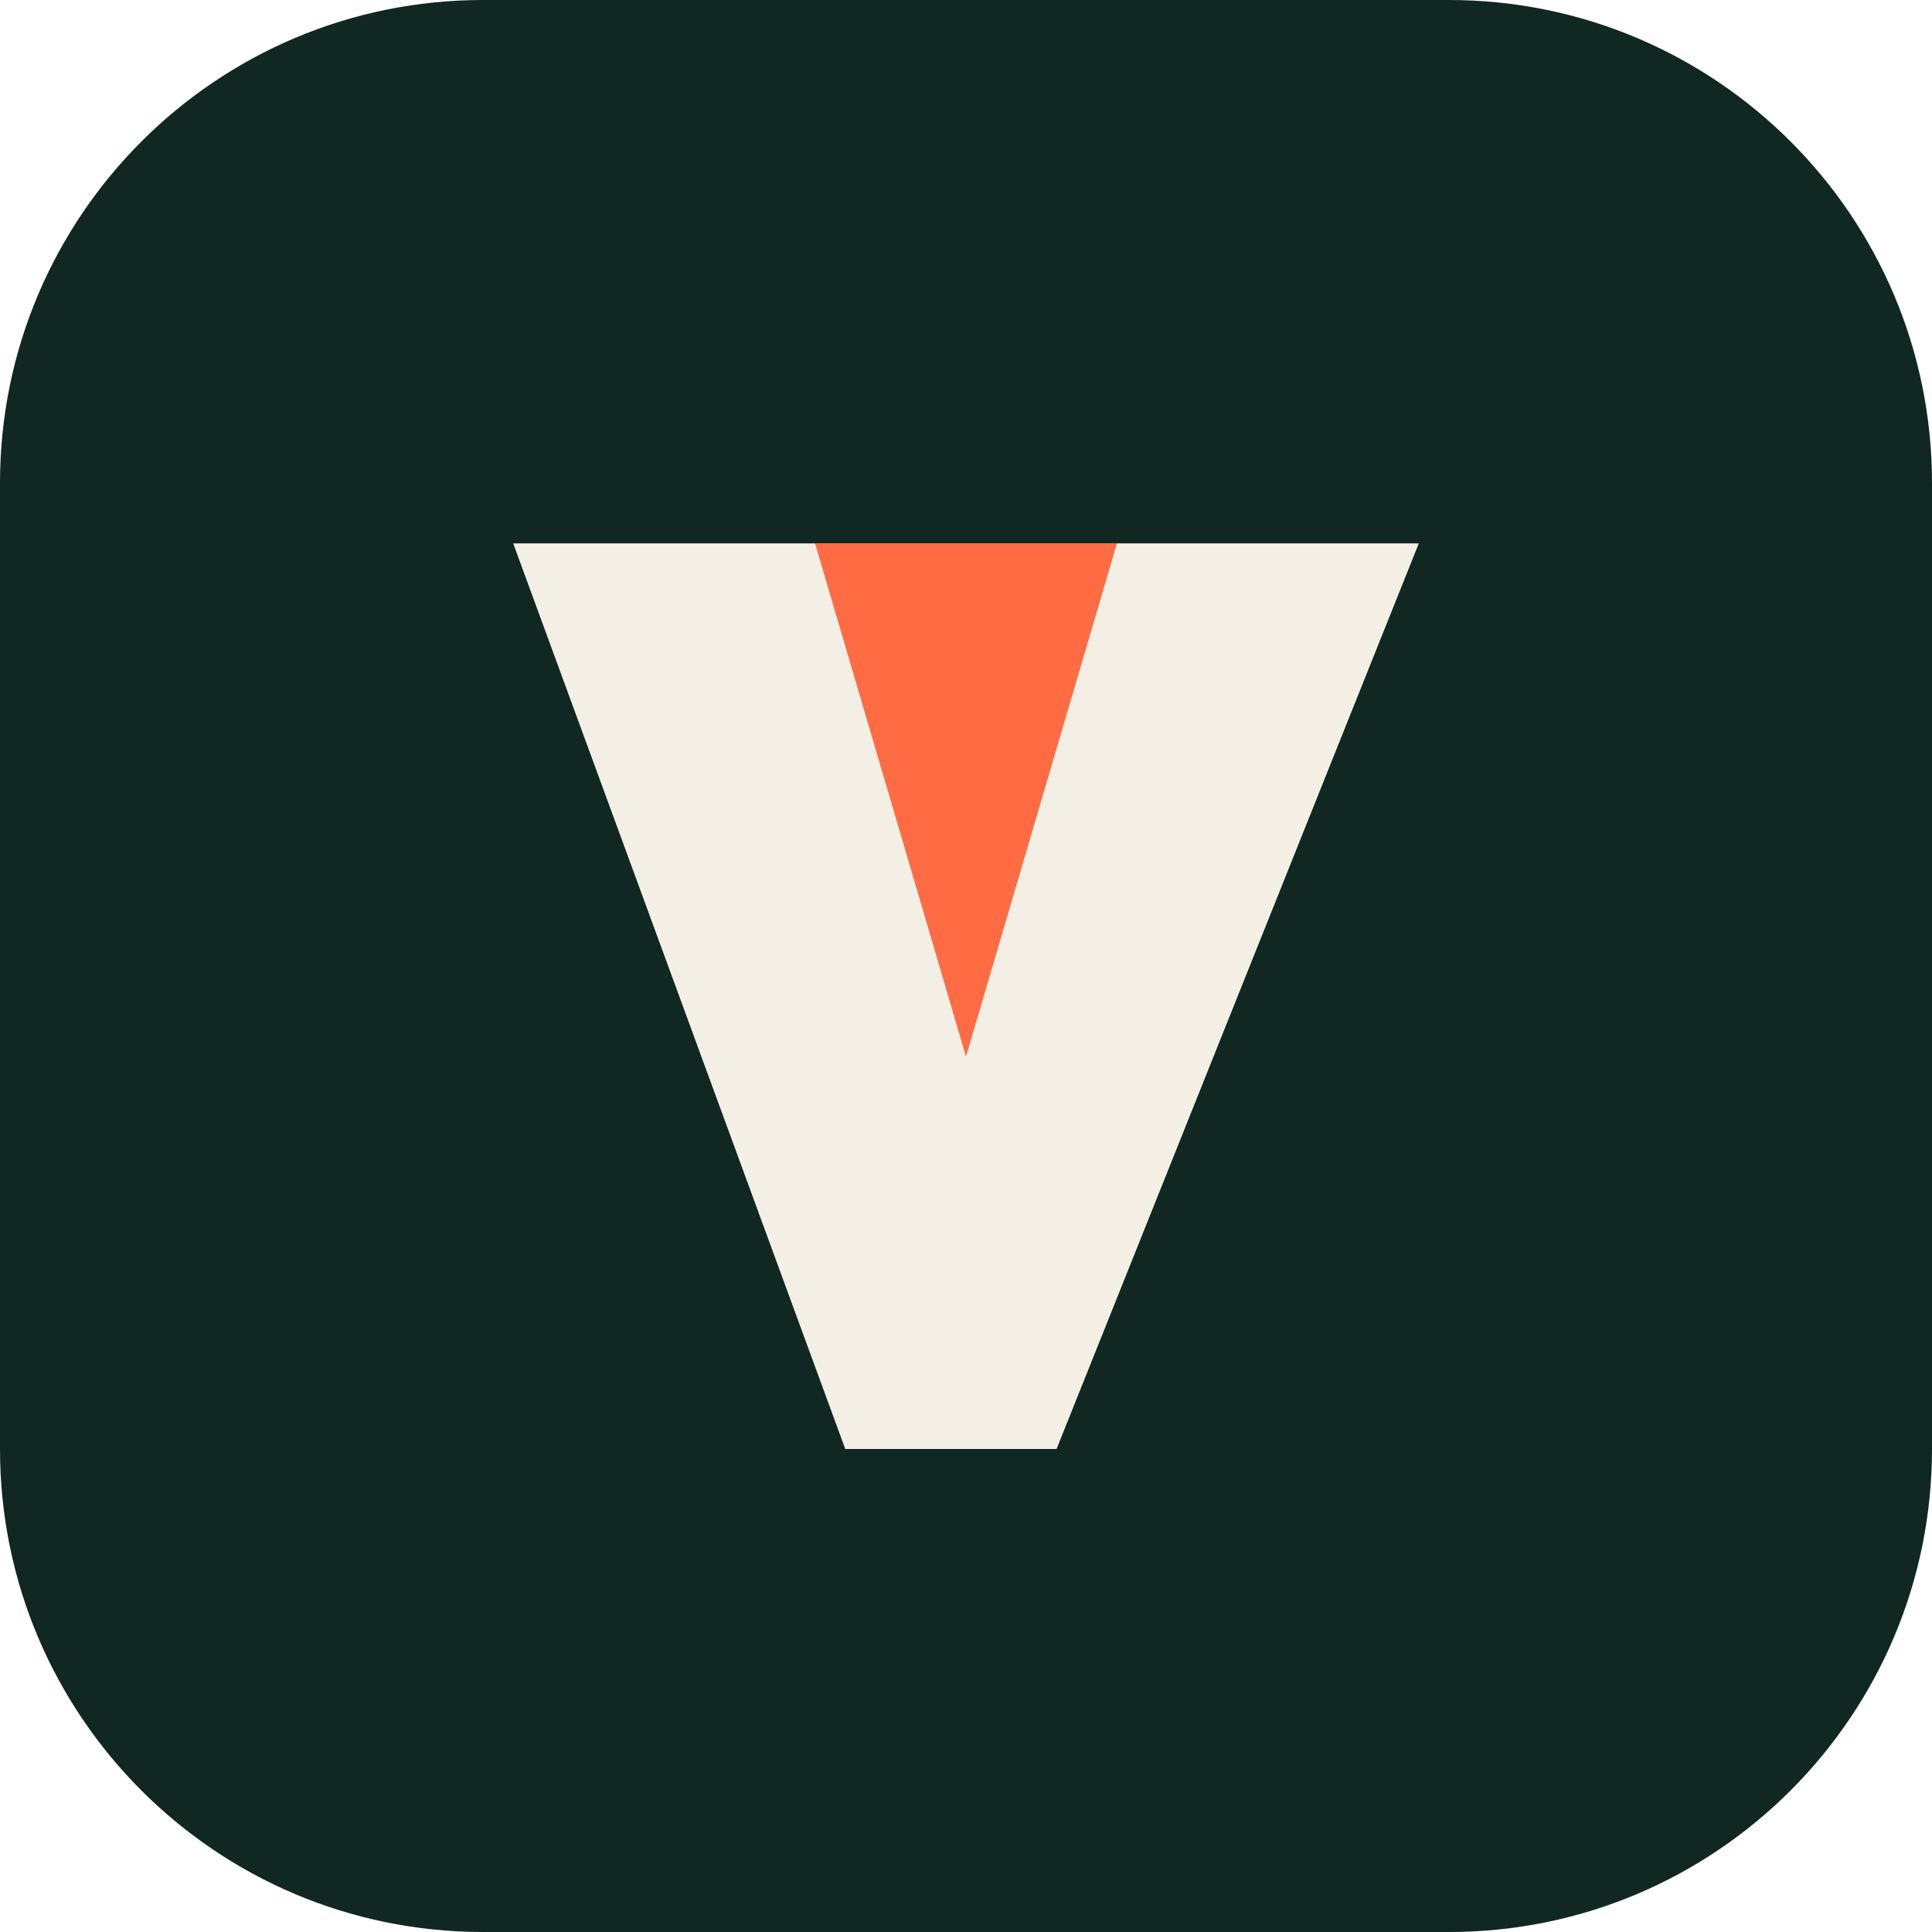
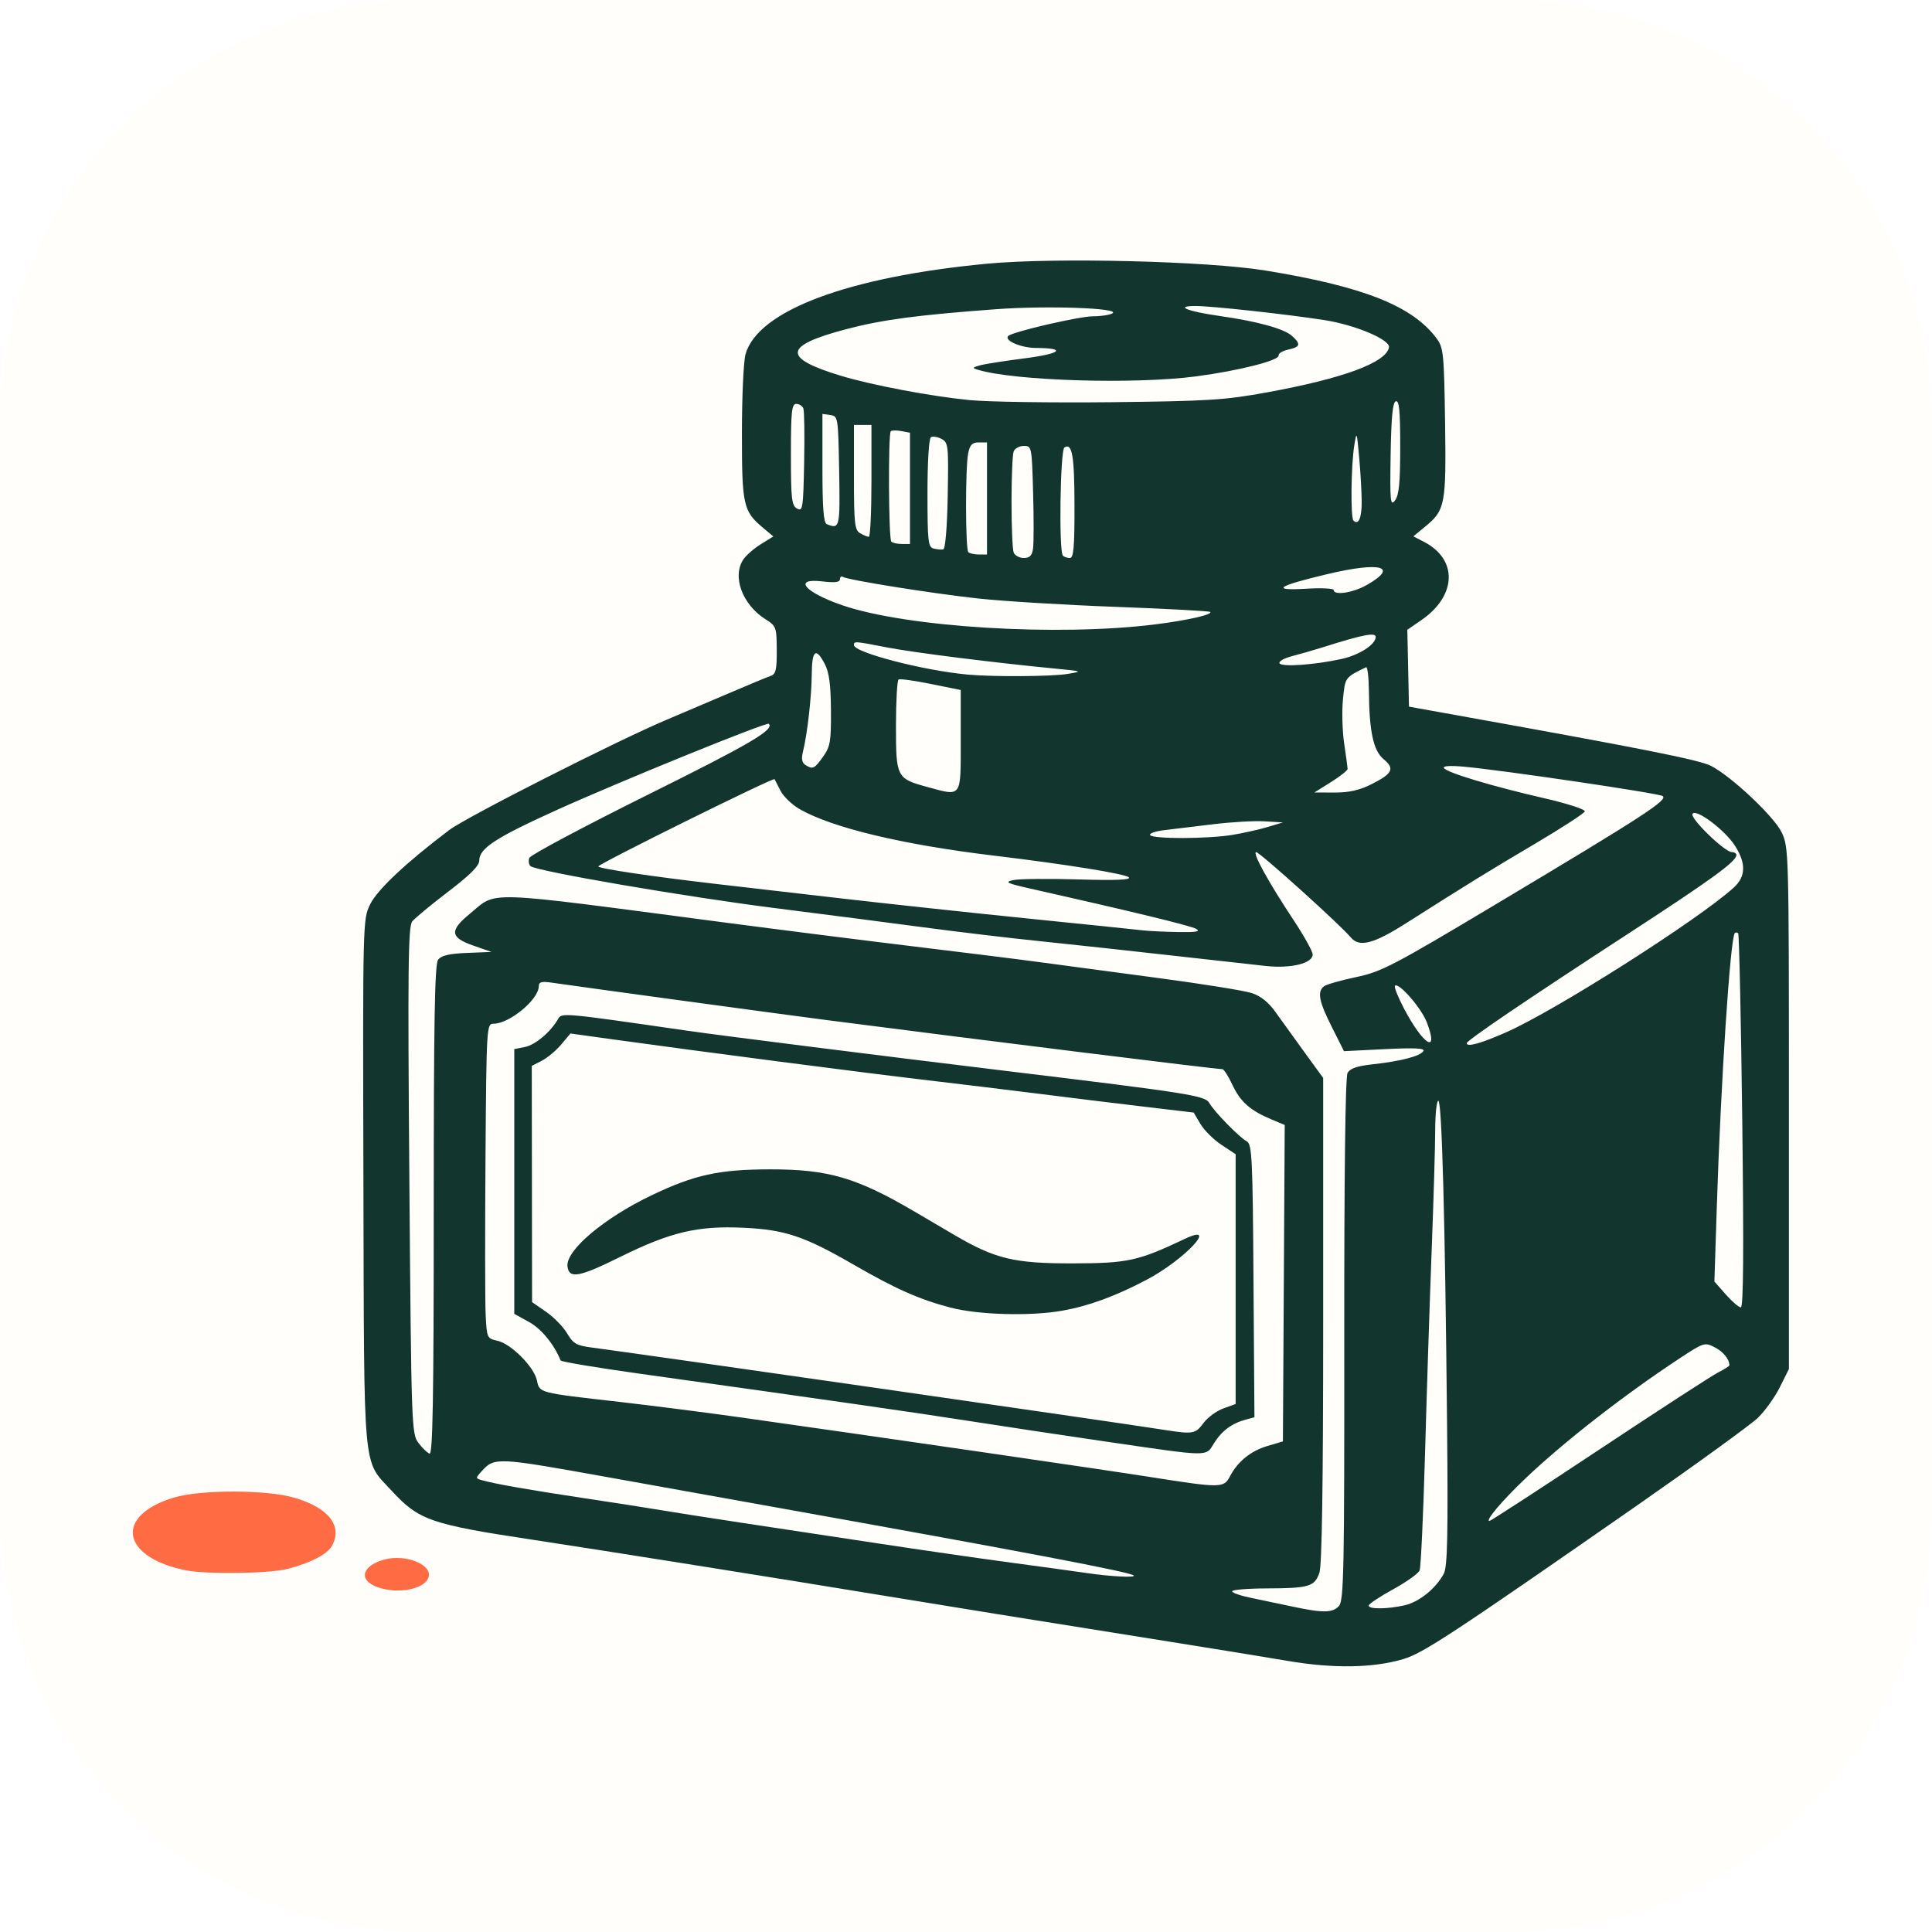
- <svg xmlns="http://www.w3.org/2000/svg" viewBox="0 0 64 64">
-   <rect width="64" height="64" rx="16" fill="#102722" />
-   <path d="M17 18h30L35 48h-7L17 18Z" fill="#f4efe5" />
-   <path d="M27 18h10l-5 17-5-17Z" fill="#ff6b42" />
+ <svg xmlns="http://www.w3.org/2000/svg" width="64" height="64" viewBox="0 0 64 64" role="img" aria-labelledby="title">
+   <rect width="64" height="64" rx="14" fill="#fffefb" />
+   <g transform="translate(3,7) scale(.116)">
+     <g id="tintero">
+       <path id="bote" fill="#12352d" fill-rule="evenodd" d="M342.00,413.98 C335.68,412.91 320.38,410.42 308.00,408.45 C269.06,402.25 243.10,398.07 224.50,395.00 C198.94,390.78 145.36,382.25 126.50,379.40 C97.16,374.98 93.76,373.80 86.03,365.42 C77.61,356.29 78.14,362.04 77.92,277.33 C77.73,202.32 77.73,202.18 79.88,197.84 C81.94,193.67 90.19,185.93 102.44,176.68 C107.36,172.97 150.40,151.14 164.50,145.20 C168.35,143.58 176.22,140.23 182.00,137.75 C187.78,135.28 193.29,132.98 194.25,132.66 C195.69,132.17 195.99,130.87 195.96,125.28 C195.92,118.77 195.80,118.42 192.75,116.50 C186.07,112.29 183.11,104.15 186.50,99.30 C187.32,98.13 189.57,96.19 191.49,95.01 L194.98,92.85 L191.95,90.31 C186.38,85.62 186.00,83.87 186.01,63.30 C186.01,52.96 186.47,42.86 187.03,40.85 C190.49,28.37 216.35,18.68 256.15,14.95 C275.42,13.14 319.01,14.22 335.50,16.91 C363.54,21.48 377.50,27.02 384.41,36.32 C386.35,38.94 386.52,40.66 386.81,60.22 C387.15,83.64 386.83,85.35 381.24,89.95 L377.76,92.82 L380.79,94.39 C390.51,99.42 390.16,109.78 380.03,116.75 L376.03,119.50 L376.27,130.48 L376.50,141.45 L386.00,143.16 C444.12,153.60 459.38,156.63 462.83,158.41 C468.62,161.41 480.72,172.79 482.90,177.30 C484.97,181.58 485.00,182.53 485.00,256.12 L485.00,330.61 L482.42,335.78 C481.01,338.62 478.19,342.55 476.17,344.52 C474.15,346.48 458.32,357.95 441.00,370.01 C388.61,406.46 380.52,411.77 374.85,413.45 C366.27,416.00 354.91,416.18 342.00,413.98 Z M356.55,398.22 C357.89,396.65 358.07,387.39 358.02,322.18 C357.98,275.38 358.33,247.26 358.95,246.10 C359.66,244.76 361.61,244.08 366.21,243.58 C374.19,242.71 379.72,241.26 380.61,239.82 C381.12,238.99 378.18,238.84 369.63,239.26 L357.94,239.84 L354.47,232.94 C350.77,225.60 350.24,222.82 352.25,221.30 C352.94,220.78 357.05,219.60 361.39,218.69 C368.64,217.17 371.84,215.51 401.39,197.84 C443.68,172.57 450.73,167.99 448.89,166.96 C447.39,166.12 403.23,159.60 392.20,158.60 C388.25,158.24 386.12,158.38 386.49,158.99 C387.30,160.29 400.26,164.20 414.97,167.57 C421.71,169.12 426.90,170.80 426.71,171.37 C426.52,171.94 420.10,176.11 412.43,180.64 C398.82,188.69 393.76,191.81 375.60,203.35 C366.33,209.24 362.29,210.26 359.87,207.34 C357.02,203.87 333.87,183.00 332.88,183.00 C331.64,183.00 336.36,191.57 343.65,202.57 C346.59,207.01 349.00,211.36 349.00,212.24 C349.00,214.76 342.81,216.28 335.70,215.52 C332.29,215.16 320.05,213.79 308.50,212.49 C296.95,211.18 280.30,209.38 271.50,208.47 C262.70,207.57 247.40,205.75 237.50,204.42 C227.60,203.10 208.70,200.65 195.50,198.99 C169.92,195.76 127.08,188.40 125.62,186.99 C125.13,186.52 124.99,185.46 125.31,184.63 C125.63,183.81 140.95,175.65 159.36,166.50 C188.44,152.06 195.34,148.01 193.69,146.35 C193.10,145.76 151.48,162.68 133.47,170.82 C115.64,178.88 111.00,181.90 111.00,185.42 C111.00,186.90 108.35,189.55 102.13,194.29 C97.25,198.01 92.63,201.83 91.87,202.78 C90.69,204.23 90.56,215.85 91.04,276.75 C91.60,347.02 91.67,349.08 93.62,351.69 C94.72,353.17 96.16,354.55 96.81,354.77 C97.72,355.07 98.00,338.84 98.00,285.27 C98.00,230.91 98.28,215.01 99.25,213.72 C100.16,212.52 102.39,211.99 107.50,211.78 L114.50,211.50 L109.25,209.67 C102.67,207.37 102.46,205.40 108.28,200.63 C116.33,194.03 110.78,193.85 180.50,203.02 C197.00,205.19 221.75,208.32 235.50,209.98 C249.25,211.64 265.45,213.66 271.50,214.48 C277.55,215.29 292.71,217.32 305.19,218.99 C317.67,220.65 329.58,222.57 331.65,223.26 C334.10,224.06 336.42,225.90 338.26,228.50 C339.82,230.70 343.55,235.87 346.55,240.00 L352.00,247.49 L352.00,316.60 C352.00,363.64 351.65,386.69 350.92,388.81 C349.54,392.75 347.94,393.22 335.86,393.26 C330.43,393.28 326.00,393.65 326.00,394.08 C326.00,394.51 328.36,395.34 331.25,395.93 C334.14,396.52 339.43,397.63 343.00,398.40 C351.96,400.33 354.77,400.29 356.55,398.22 Z M375.36,398.06 C379.46,397.11 384.33,393.13 386.47,389.00 C387.49,387.04 387.68,377.86 387.38,346.50 C386.82,288.32 385.90,254.00 384.89,254.00 C384.40,254.00 384.00,257.71 383.99,262.25 C383.99,266.79 383.53,282.43 382.97,297.00 C382.41,311.57 381.56,337.68 381.08,355.00 C380.59,372.32 379.90,387.22 379.54,388.11 C379.19,389.00 375.77,391.44 371.95,393.53 C368.13,395.62 365.00,397.71 365.00,398.17 C365.00,399.25 370.46,399.19 375.36,398.06 Z M297.90,389.57 C296.91,388.58 266.92,382.87 195.00,369.99 C185.93,368.36 164.65,364.54 147.71,361.50 C115.83,355.77 115.35,355.75 111.67,359.82 C109.92,361.75 109.92,361.84 111.68,362.34 C115.45,363.41 125.02,365.10 141.05,367.51 C150.15,368.87 160.05,370.42 163.05,370.94 C166.05,371.45 176.15,373.03 185.50,374.45 C194.85,375.86 212.62,378.55 225.00,380.43 C237.38,382.31 254.47,384.78 263.00,385.92 C271.52,387.06 281.20,388.39 284.50,388.88 C291.16,389.86 298.57,390.24 297.90,389.57 Z M430.80,353.64 C447.69,342.44 462.96,332.52 464.75,331.61 C466.54,330.70 468.00,329.77 468.00,329.56 C468.00,327.80 466.28,325.68 463.82,324.41 C460.96,322.93 460.71,323.01 453.69,327.63 C437.96,337.99 420.57,351.54 409.65,361.96 C403.03,368.27 398.20,374.00 399.49,374.00 C399.83,374.00 413.92,364.84 430.80,353.64 Z M325.38,361.25 C327.58,357.02 331.35,353.98 336.14,352.57 L340.50,351.28 L340.76,306.09 L341.02,260.91 L337.26,259.34 C331.20,256.81 328.37,254.32 326.11,249.52 C324.94,247.03 323.65,244.99 323.24,244.98 C320.77,244.91 255.86,236.86 210.00,230.93 C196.60,229.20 142.66,221.85 131.75,220.28 C128.79,219.85 128.00,220.07 128.00,221.29 C128.00,225.06 119.63,232.00 115.08,232.00 C113.10,232.00 113.06,232.66 112.78,270.25 C112.63,291.29 112.65,311.51 112.83,315.19 C113.16,321.72 113.24,321.89 116.18,322.54 C120.08,323.40 126.61,329.93 127.46,333.83 C128.26,337.48 127.73,337.34 150.90,339.98 C160.47,341.08 176.22,343.09 185.90,344.46 C224.31,349.88 288.31,359.20 302.50,361.43 C322.82,364.63 323.62,364.63 325.38,361.25 Z M471.68,259.85 C471.32,230.61 470.79,206.46 470.51,206.18 C470.23,205.90 469.80,205.87 469.55,206.12 C468.26,207.41 465.54,248.82 464.40,284.56 L463.72,305.62 L466.97,309.31 C468.75,311.34 470.68,313.00 471.27,313.00 C472.01,313.00 472.13,297.03 471.68,259.85 Z M381.60,231.61 C380.02,227.49 373.57,220.09 372.49,221.17 C372.20,221.47 373.35,224.36 375.05,227.61 C380.58,238.14 385.16,240.94 381.60,231.61 Z M404.21,234.47 C418.30,228.27 459.13,202.32 469.25,193.12 C472.69,190.00 472.81,186.24 469.63,181.23 C466.78,176.72 458.45,170.46 457.46,172.07 C456.69,173.31 466.67,183.00 468.71,183.00 C469.42,183.00 470.00,183.37 470.00,183.81 C470.00,185.69 463.08,190.70 438.00,207.02 C410.43,224.95 393.00,236.78 393.00,237.55 C393.00,238.75 396.91,237.68 404.21,234.47 Z M315.75,204.92 C314.23,204.03 297.55,199.98 268.50,193.44 C261.58,191.88 260.90,191.55 263.50,190.98 C265.15,190.63 273.48,190.54 282.00,190.79 C292.78,191.11 297.20,190.93 296.50,190.20 C295.55,189.20 278.43,186.45 258.00,184.00 C232.01,180.89 211.89,176.08 202.53,170.74 C200.35,169.49 197.87,167.13 197.03,165.48 C196.19,163.84 195.42,162.35 195.33,162.16 C195.04,161.60 145.00,186.37 145.00,187.08 C145.00,187.68 160.20,189.95 178.00,192.01 C182.12,192.49 197.20,194.24 211.50,195.89 C225.80,197.55 251.00,200.27 267.50,201.94 C284.00,203.61 298.85,205.14 300.50,205.34 C302.15,205.54 306.65,205.75 310.50,205.82 C315.70,205.91 317.05,205.68 315.75,204.92 Z M326.12,178.07 C329.21,177.56 333.71,176.55 336.12,175.83 L340.50,174.51 L335.23,174.20 C332.33,174.03 325.80,174.40 320.73,175.02 C315.65,175.64 309.37,176.40 306.77,176.70 C304.17,177.00 302.28,177.64 302.58,178.13 C303.29,179.28 318.98,179.24 326.12,178.07 Z M248.50,151.10 L248.50,136.70 L240.00,134.98 C235.32,134.03 231.16,133.45 230.75,133.69 C230.34,133.92 230.00,139.87 230.00,146.90 C230.00,161.68 230.17,162.00 239.04,164.42 C248.88,167.10 248.50,167.63 248.50,151.10 Z M365.94,163.53 C371.85,160.54 372.50,159.13 369.24,156.44 C366.35,154.06 365.15,148.52 365.06,137.17 C365.03,133.13 364.66,130.00 364.25,130.20 C358.19,133.15 358.27,133.04 357.65,139.35 C357.31,142.73 357.47,148.43 358.00,152.00 C358.53,155.57 358.97,158.84 358.98,159.25 C358.99,159.66 356.86,161.34 354.25,162.98 L349.50,165.96 L355.28,165.98 C359.48,165.99 362.40,165.32 365.94,163.53 Z M209.18,155.75 C211.25,152.85 211.49,151.42 211.43,142.50 C211.38,135.11 210.92,131.65 209.66,129.25 C207.11,124.40 206.01,125.29 205.95,132.25 C205.90,138.66 204.69,149.27 203.43,154.36 C202.94,156.33 203.16,157.48 204.11,158.09 C206.25,159.44 206.69,159.24 209.18,155.75 Z M279.00,132.11 C283.40,131.38 283.33,131.34 275.50,130.59 C258.07,128.91 235.09,126.02 227.50,124.55 C218.17,122.74 218.00,122.73 218.00,123.87 C218.00,125.99 237.92,131.16 250.50,132.30 C257.89,132.97 274.46,132.86 279.00,132.11 Z M357.24,127.84 C362.30,126.74 367.00,123.70 367.00,121.54 C367.00,120.17 363.28,120.89 352.00,124.47 C349.52,125.26 345.57,126.39 343.22,127.00 C340.85,127.60 339.21,128.54 339.55,129.09 C340.23,130.18 349.54,129.53 357.24,127.84 Z M304.00,117.97 C313.11,116.83 320.49,115.16 319.74,114.41 C319.48,114.15 307.40,113.50 292.89,112.96 C278.37,112.43 260.65,111.35 253.50,110.57 C240.27,109.13 216.29,105.30 214.82,104.39 C214.37,104.11 214.00,104.42 214.00,105.08 C214.00,105.93 212.55,106.11 209.00,105.69 C200.44,104.67 203.84,108.77 214.65,112.49 C233.01,118.81 276.06,121.45 304.00,117.97 Z M364.42,106.73 C373.73,101.43 368.49,99.97 353.19,103.61 C338.77,107.03 336.83,108.39 347.25,107.77 C351.51,107.51 355.00,107.68 355.00,108.15 C355.00,109.78 360.53,108.95 364.42,106.73 Z M269.15,96.25 C269.36,94.74 269.37,87.54 269.16,80.25 C268.80,67.21 268.76,67.00 266.51,67.00 C265.25,67.00 263.94,67.71 263.61,68.58 C263.27,69.45 263.00,75.94 263.00,83.00 C263.00,90.06 263.27,96.55 263.61,97.42 C263.94,98.29 265.24,99.00 266.49,99.00 C268.22,99.00 268.86,98.34 269.15,96.25 Z M280.98,84.25 C280.97,69.78 280.33,66.06 278.11,67.43 C276.90,68.18 276.48,97.15 277.67,98.33 C278.03,98.70 278.93,99.00 279.67,99.00 C280.72,99.00 281.00,95.88 280.98,84.25 Z M256.00,82.00 L256.00,66.00 L253.62,66.00 C251.76,66.00 251.11,66.68 250.62,69.12 C249.79,73.31 249.82,96.49 250.67,97.33 C251.03,97.70 252.38,98.00 253.67,98.00 L256.00,98.00 L256.00,82.00 Z M244.78,81.22 C245.04,66.86 244.95,66.04 243.01,65.00 C241.88,64.40 240.52,64.18 239.98,64.51 C239.41,64.87 239.00,71.54 239.00,80.49 C239.00,94.28 239.18,95.90 240.75,96.30 C241.71,96.55 242.95,96.66 243.50,96.55 C244.10,96.42 244.61,90.26 244.78,81.22 Z M234.00,79.12 L234.00,63.23 L231.52,62.76 C230.16,62.50 228.81,62.52 228.52,62.81 C227.75,63.58 227.89,93.55 228.67,94.33 C229.03,94.70 230.38,95.00 231.67,95.00 L234.00,95.00 L234.00,79.12 Z M223.00,77.00 L223.00,61.00 L220.50,61.00 L218.00,61.00 L218.00,75.95 C218.00,89.13 218.21,91.02 219.75,91.92 C220.71,92.48 221.84,92.95 222.25,92.97 C222.66,92.99 223.00,85.80 223.00,77.00 Z M213.78,74.25 C213.50,58.77 213.46,58.49 211.25,58.18 L209.00,57.86 L209.00,73.35 C209.00,84.80 209.33,88.96 210.25,89.34 C213.95,90.83 214.06,90.39 213.78,74.25 Z M363.00,83.09 C363.00,80.46 362.68,74.75 362.29,70.40 C361.60,62.74 361.56,62.64 360.86,67.00 C359.95,72.73 359.80,87.46 360.64,88.31 C362.05,89.72 363.00,87.63 363.00,83.09 Z M203.56,56.30 C203.29,55.58 202.37,55.00 201.53,55.00 C200.23,55.00 200.00,57.14 200.00,69.45 C200.00,82.17 200.21,84.02 201.75,84.88 C203.38,85.79 203.52,84.85 203.78,71.73 C203.93,63.95 203.83,57.01 203.56,56.30 Z M374.00,67.23 C374.00,56.96 373.71,53.93 372.75,54.25 C371.84,54.55 371.44,58.71 371.26,69.58 C371.05,82.95 371.18,84.30 372.51,82.56 C373.66,81.06 374.00,77.53 374.00,67.23 Z M336.00,51.70 C357.74,47.72 369.95,43.22 370.79,38.87 C371.21,36.69 361.29,32.48 352.50,31.09 C341.75,29.40 319.97,27.02 315.50,27.04 C309.49,27.07 313.11,28.55 322.50,29.90 C333.31,31.45 340.81,33.52 343.10,35.59 C345.71,37.95 345.49,38.73 342.02,39.49 C340.39,39.85 339.15,40.60 339.27,41.16 C339.59,42.57 327.92,45.52 315.70,47.14 C298.16,49.45 263.99,48.43 253.50,45.28 C251.68,44.73 251.73,44.61 254.06,43.97 C255.47,43.59 261.23,42.69 266.85,41.97 C277.17,40.65 278.86,39.05 269.94,39.02 C265.70,39.00 260.79,36.88 262.06,35.60 C263.26,34.41 282.24,30.00 286.26,29.98 C288.59,29.98 291.10,29.59 291.83,29.13 C294.21,27.62 273.05,26.88 258.50,27.96 C236.18,29.61 226.16,30.94 216.02,33.60 C197.82,38.36 197.37,41.85 214.28,46.97 C223.14,49.65 239.91,52.82 251.00,53.91 C256.23,54.43 274.45,54.69 291.50,54.51 C319.25,54.20 323.92,53.91 336.00,51.70 Z M290.50,351.41 C277.85,349.56 260.30,346.92 251.50,345.54 C236.43,343.17 208.88,339.21 157.00,331.97 C144.62,330.24 134.38,328.53 134.23,328.16 C132.37,323.55 128.72,319.11 125.22,317.18 L121.00,314.85 L121.00,277.05 L121.00,239.25 L124.06,238.64 C127.01,238.05 131.40,234.34 133.50,230.67 C134.56,228.82 134.63,228.82 170.50,234.01 C180.18,235.41 226.60,241.26 262.00,245.55 C313.70,251.81 318.32,252.54 319.48,254.63 C320.79,257.02 327.99,264.40 330.17,265.59 C331.68,266.41 331.87,270.24 332.10,305.45 L332.37,344.39 L329.90,345.05 C325.94,346.11 323.03,348.27 320.86,351.75 C318.40,355.70 320.05,355.72 290.50,351.41 Z M317.79,346.07 C318.98,344.46 321.54,342.57 323.48,341.87 L327.00,340.60 L327.00,304.93 L327.00,269.27 L322.93,266.57 C320.69,265.09 318.00,262.41 316.94,260.62 L315.02,257.37 L300.76,255.68 C292.92,254.75 279.75,253.14 271.50,252.09 C263.25,251.05 248.18,249.22 238.00,248.02 C220.49,245.97 174.38,239.97 148.77,236.42 L137.05,234.79 L134.41,237.93 C132.95,239.66 130.47,241.74 128.88,242.56 L126.00,244.05 L126.04,277.78 L126.08,311.50 L130.09,314.28 C132.29,315.80 135.00,318.57 136.10,320.44 C137.84,323.39 138.76,323.91 143.30,324.50 C158.15,326.44 291.49,345.61 306.50,347.97 C314.82,349.27 315.51,349.16 317.79,346.07 Z M245.50,313.05 C236.64,310.72 229.83,307.70 217.81,300.75 C203.80,292.67 198.30,290.82 186.50,290.27 C173.37,289.65 165.65,291.48 151.26,298.59 C139.55,304.38 136.70,304.91 136.20,301.38 C135.55,296.84 146.57,287.50 160.31,280.95 C172.51,275.13 179.43,273.62 194.00,273.59 C210.60,273.56 218.77,275.94 235.25,285.62 C238.41,287.48 243.59,290.52 246.75,292.37 C258.38,299.18 263.78,300.47 280.50,300.44 C296.23,300.41 299.14,299.77 312.56,293.41 C322.46,288.71 312.33,299.48 301.49,305.17 C292.61,309.84 285.08,312.59 277.57,313.94 C268.44,315.57 253.51,315.16 245.50,313.05 Z" />
+       <path id="mancha" fill="#ff6b42" fill-rule="evenodd" d="M81.84,392.87 C76.42,390.88 77.46,386.79 83.83,385.04 C90.05,383.32 97.88,386.54 96.46,390.24 C95.18,393.58 87.54,394.96 81.84,392.87 Z M27.00,388.05 C8.62,384.24 6.80,372.42 23.82,367.31 C31.45,365.02 50.27,365.04 58.18,367.36 C67.97,370.22 72.02,375.36 68.97,381.06 C67.69,383.44 63.04,385.90 56.50,387.64 C51.24,389.05 33.03,389.29 27.00,388.05 Z" />
+     </g>
+   </g>
</svg>
